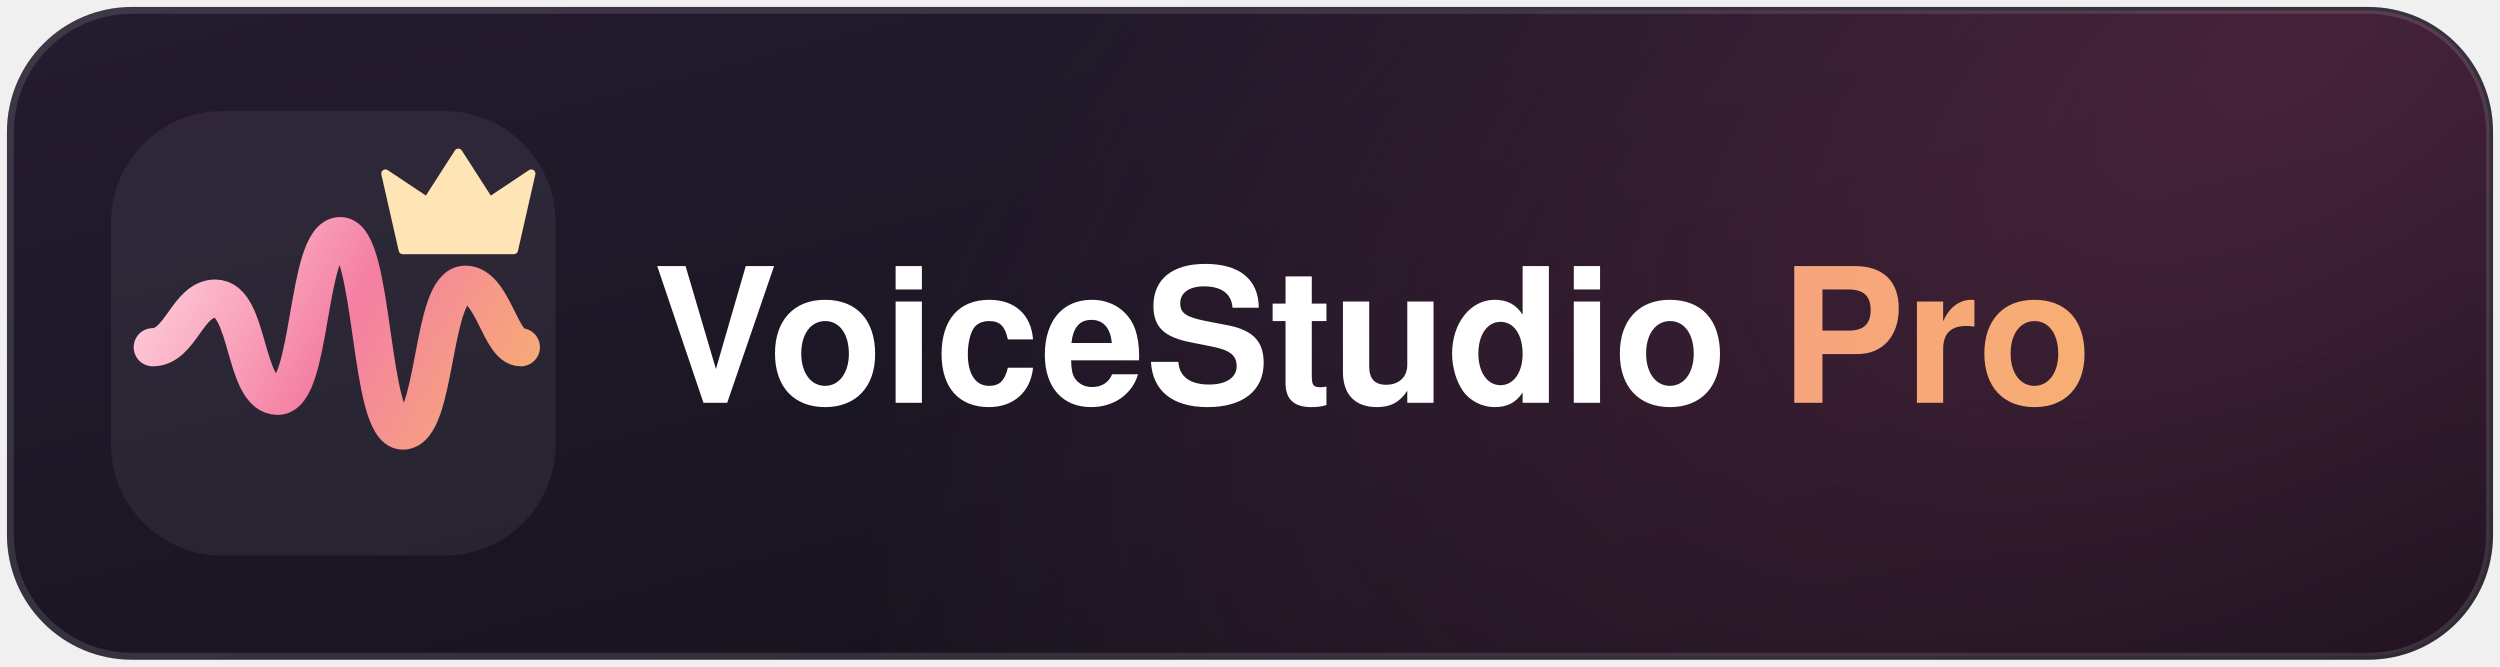
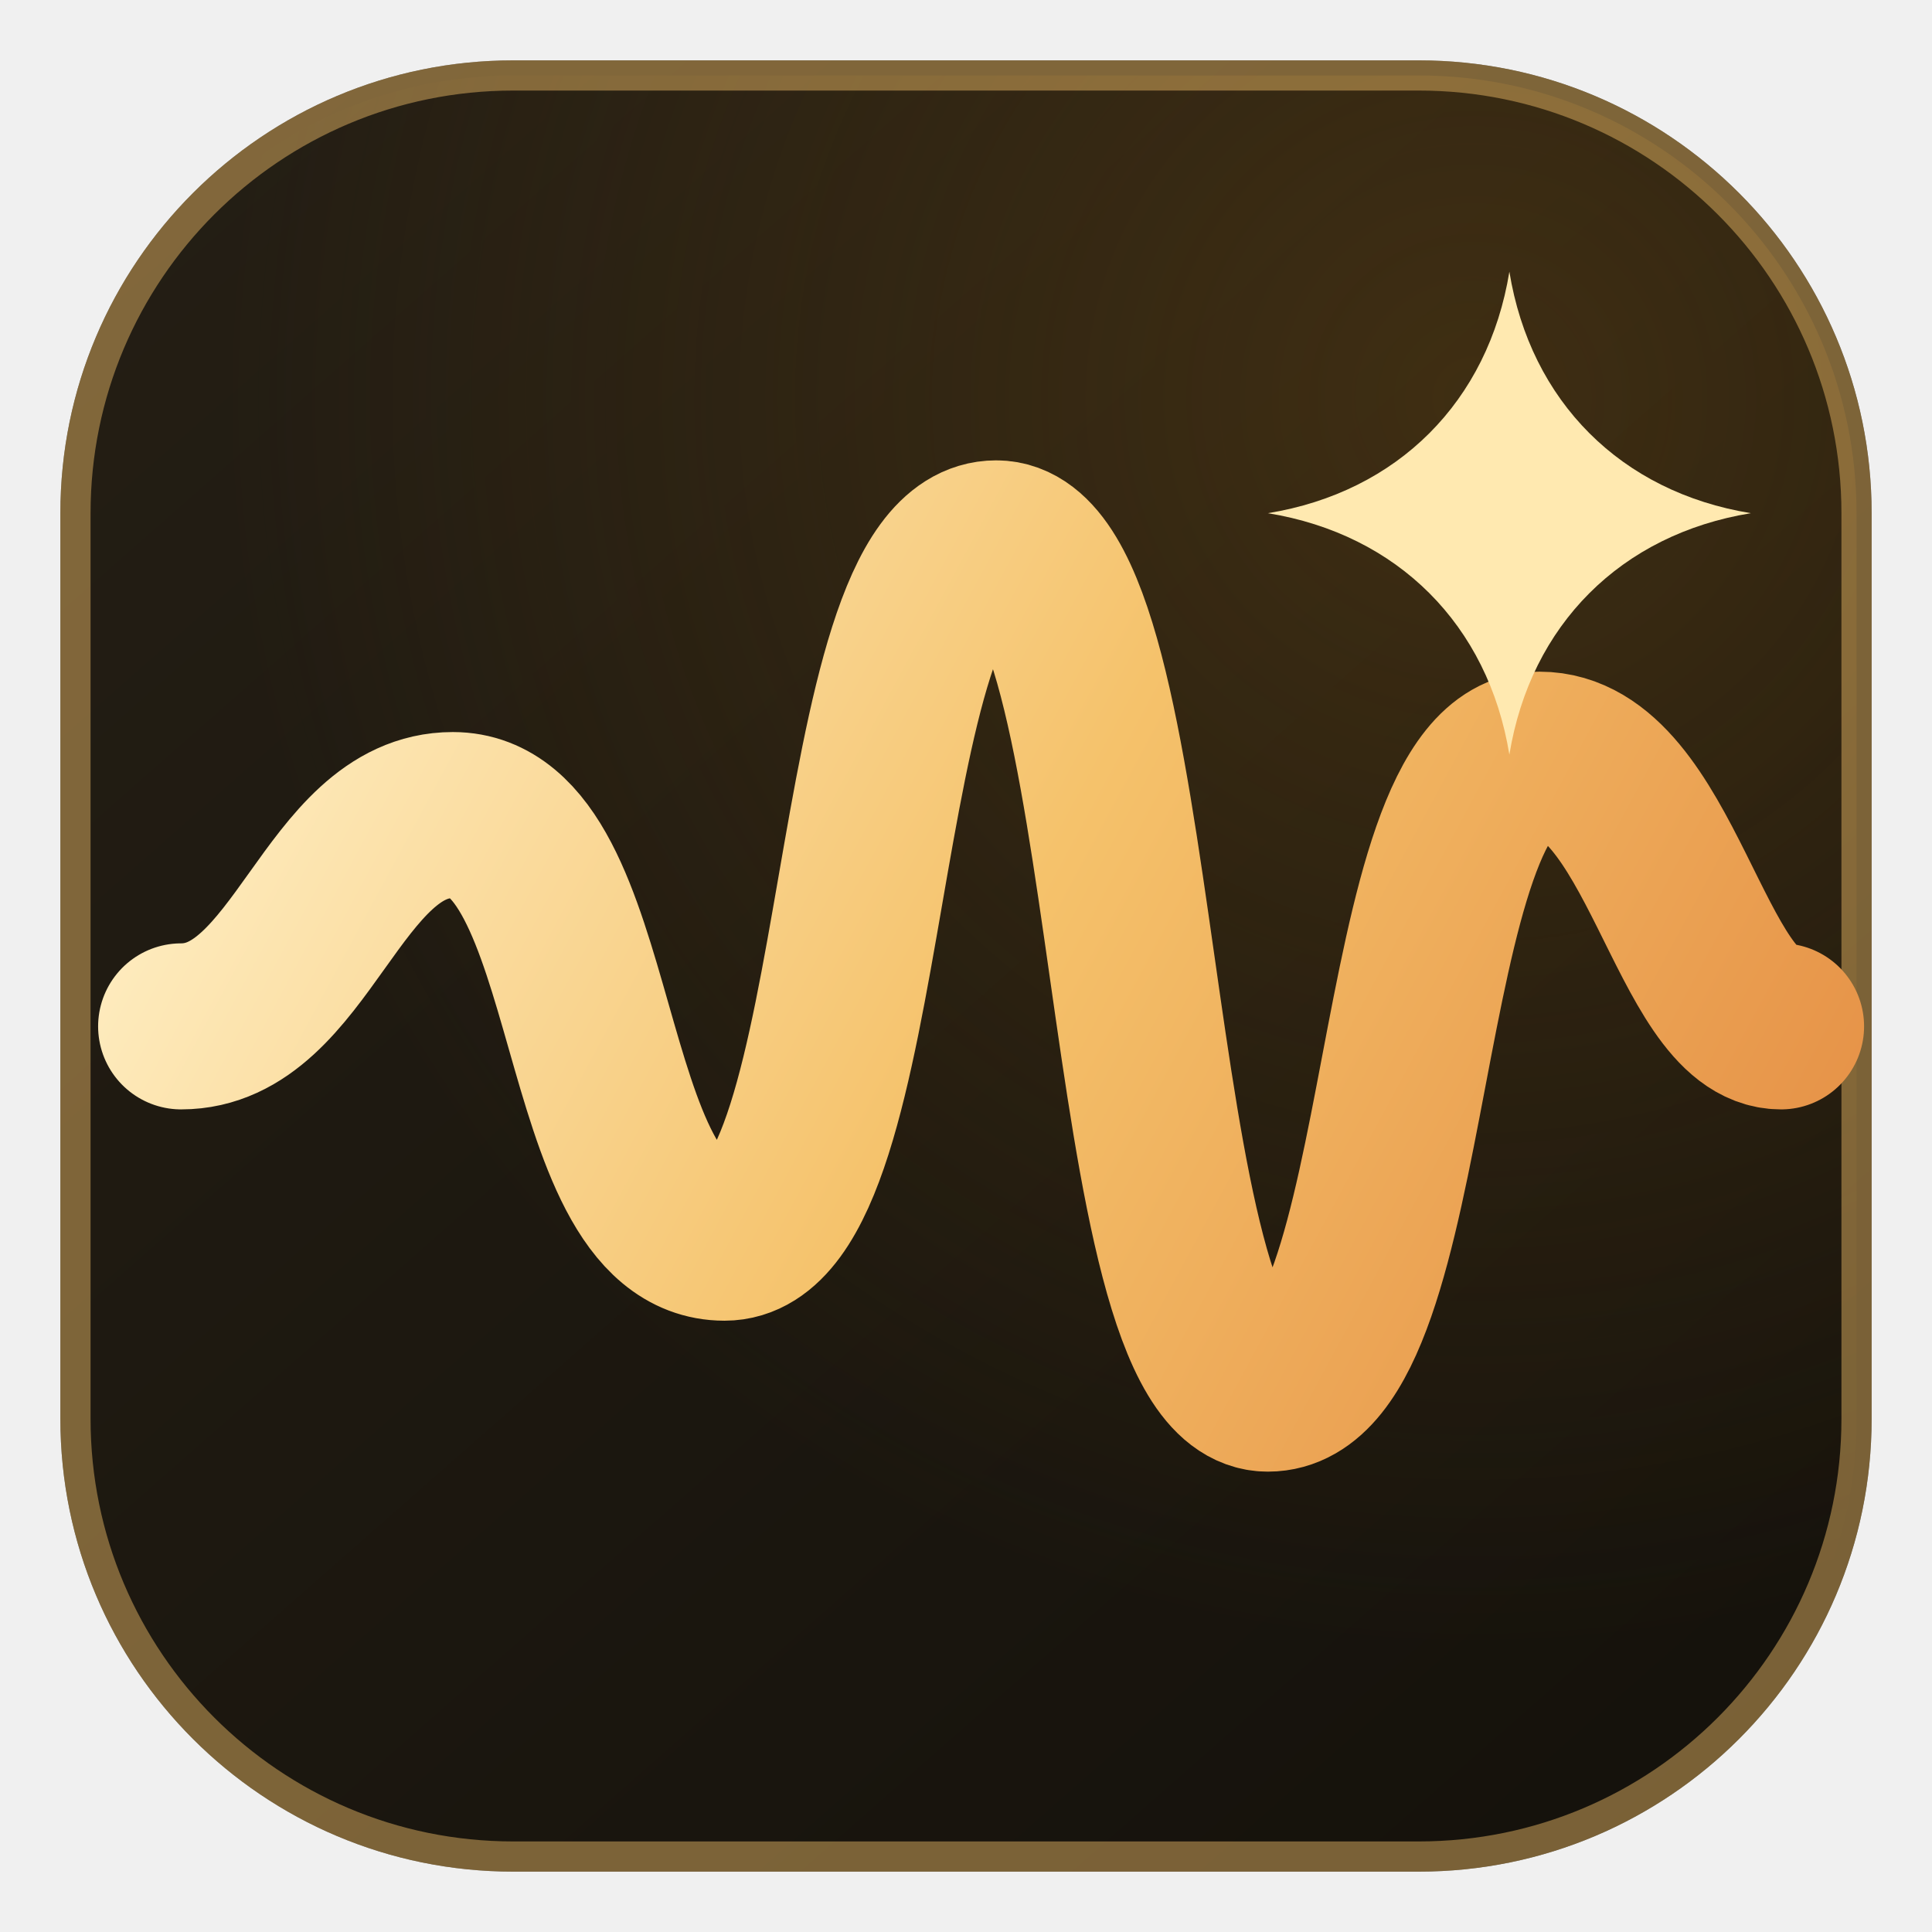
- <svg xmlns="http://www.w3.org/2000/svg" width="360" height="96" viewBox="0 0 360 96" role="img" aria-labelledby="title">
+ <svg xmlns="http://www.w3.org/2000/svg" width="512" height="512" viewBox="0 0 64 64" role="img" aria-labelledby="title description">
  <defs>
-     <linearGradient id="card" x1="0" y1="0" x2="1" y2="1">
-       <stop stop-color="#241C2F" />
-       <stop offset="1" stop-color="#120F18" />
+     <linearGradient id="tile" x1="7" y1="4" x2="58" y2="62" gradientUnits="userSpaceOnUse">
+       <stop stop-color="#241E14" />
+       <stop offset="1" stop-color="#14110B" />
    </linearGradient>
-     <radialGradient id="warmth" cx="0" cy="0" r="1" gradientUnits="userSpaceOnUse" gradientTransform="translate(330 8) rotate(150) scale(230 120)">
-       <stop stop-color="#6A2D4C" stop-opacity="0.55" />
-       <stop offset="1" stop-color="#6A2D4C" stop-opacity="0" />
+     <radialGradient id="warmth" cx="0" cy="0" r="1" gradientTransform="translate(49 13) rotate(132) scale(42)" gradientUnits="userSpaceOnUse">
+       <stop stop-color="#6B4A16" stop-opacity="0.44" />
+       <stop offset="1" stop-color="#6B4A16" stop-opacity="0" />
    </radialGradient>
    <linearGradient id="voice" x1="7" y1="18" x2="59" y2="46" gradientUnits="userSpaceOnUse">
-       <stop stop-color="#FFD0DB" />
-       <stop offset="0.5" stop-color="#F47FA3" />
-       <stop offset="1" stop-color="#F7AE73" />
-     </linearGradient>
-     <linearGradient id="word" x1="0" y1="0" x2="1" y2="0">
-       <stop stop-color="#F47FA3" />
-       <stop offset="1" stop-color="#F7AE73" />
+       <stop stop-color="#FFF1C9" />
+       <stop offset="0.5" stop-color="#F5C26B" />
+       <stop offset="1" stop-color="#E58F45" />
    </linearGradient>
  </defs>
-   <rect x="1" y="1" width="358" height="94" rx="18" fill="url(#card)" />
-   <rect x="1.5" y="1.5" width="357" height="93" rx="17.5" fill="url(#warmth)" stroke="#FFFFFF" stroke-opacity="0.12" />
-   <g transform="translate(16 16)">
-     <rect x="0" y="0" width="64" height="64" rx="16" fill="#FFFFFF" fill-opacity="0.06" />
-     <path d="M6 34c4 0 5-7 9-7 5 0 4 14 9 14 5 0 4-23 9-23s4 28 9 28 4-21 9-21c4 0 5 9 8 9" fill="none" stroke="url(#voice)" stroke-width="5.5" stroke-linecap="round" stroke-linejoin="round" />
-     <path d="M42 20 39.5 9l6 4L50 6l4.500 7 6-4L58 20Z" fill="#FFE5B5" stroke="#FFE5B5" stroke-width="1.2" stroke-linejoin="round" />
-   </g>
-   <text x="94" y="58" font-family="-apple-system,BlinkMacSystemFont,Segoe UI,Helvetica,Arial,sans-serif" font-size="27" font-weight="600" fill="#FFFFFF">VoiceStudio <tspan font-weight="800" fill="url(#word)">Pro</tspan>
-   </text>
+   <rect x="2" y="2" width="60" height="60" rx="15" fill="url(#tile)" />
+   <rect x="2.5" y="2.5" width="59" height="59" rx="14.5" fill="url(#warmth)" stroke="#F5C26B" stroke-opacity="0.45" />
+   <path d="M6 34c4 0 5-7 9-7 5 0 4 14 9 14 5 0 4-23 9-23s4 28 9 28 4-21 9-21c4 0 5 9 8 9" fill="none" stroke="url(#voice)" stroke-width="5.5" stroke-linecap="round" stroke-linejoin="round" />
+   <path d="M50 9c.7 4.3 3.7 7.3 8 8-4.3.7-7.3 3.7-8 8-.7-4.3-3.7-7.3-8-8 4.3-.7 7.3-3.7 8-8Z" fill="#FFE9B0" />
</svg>
